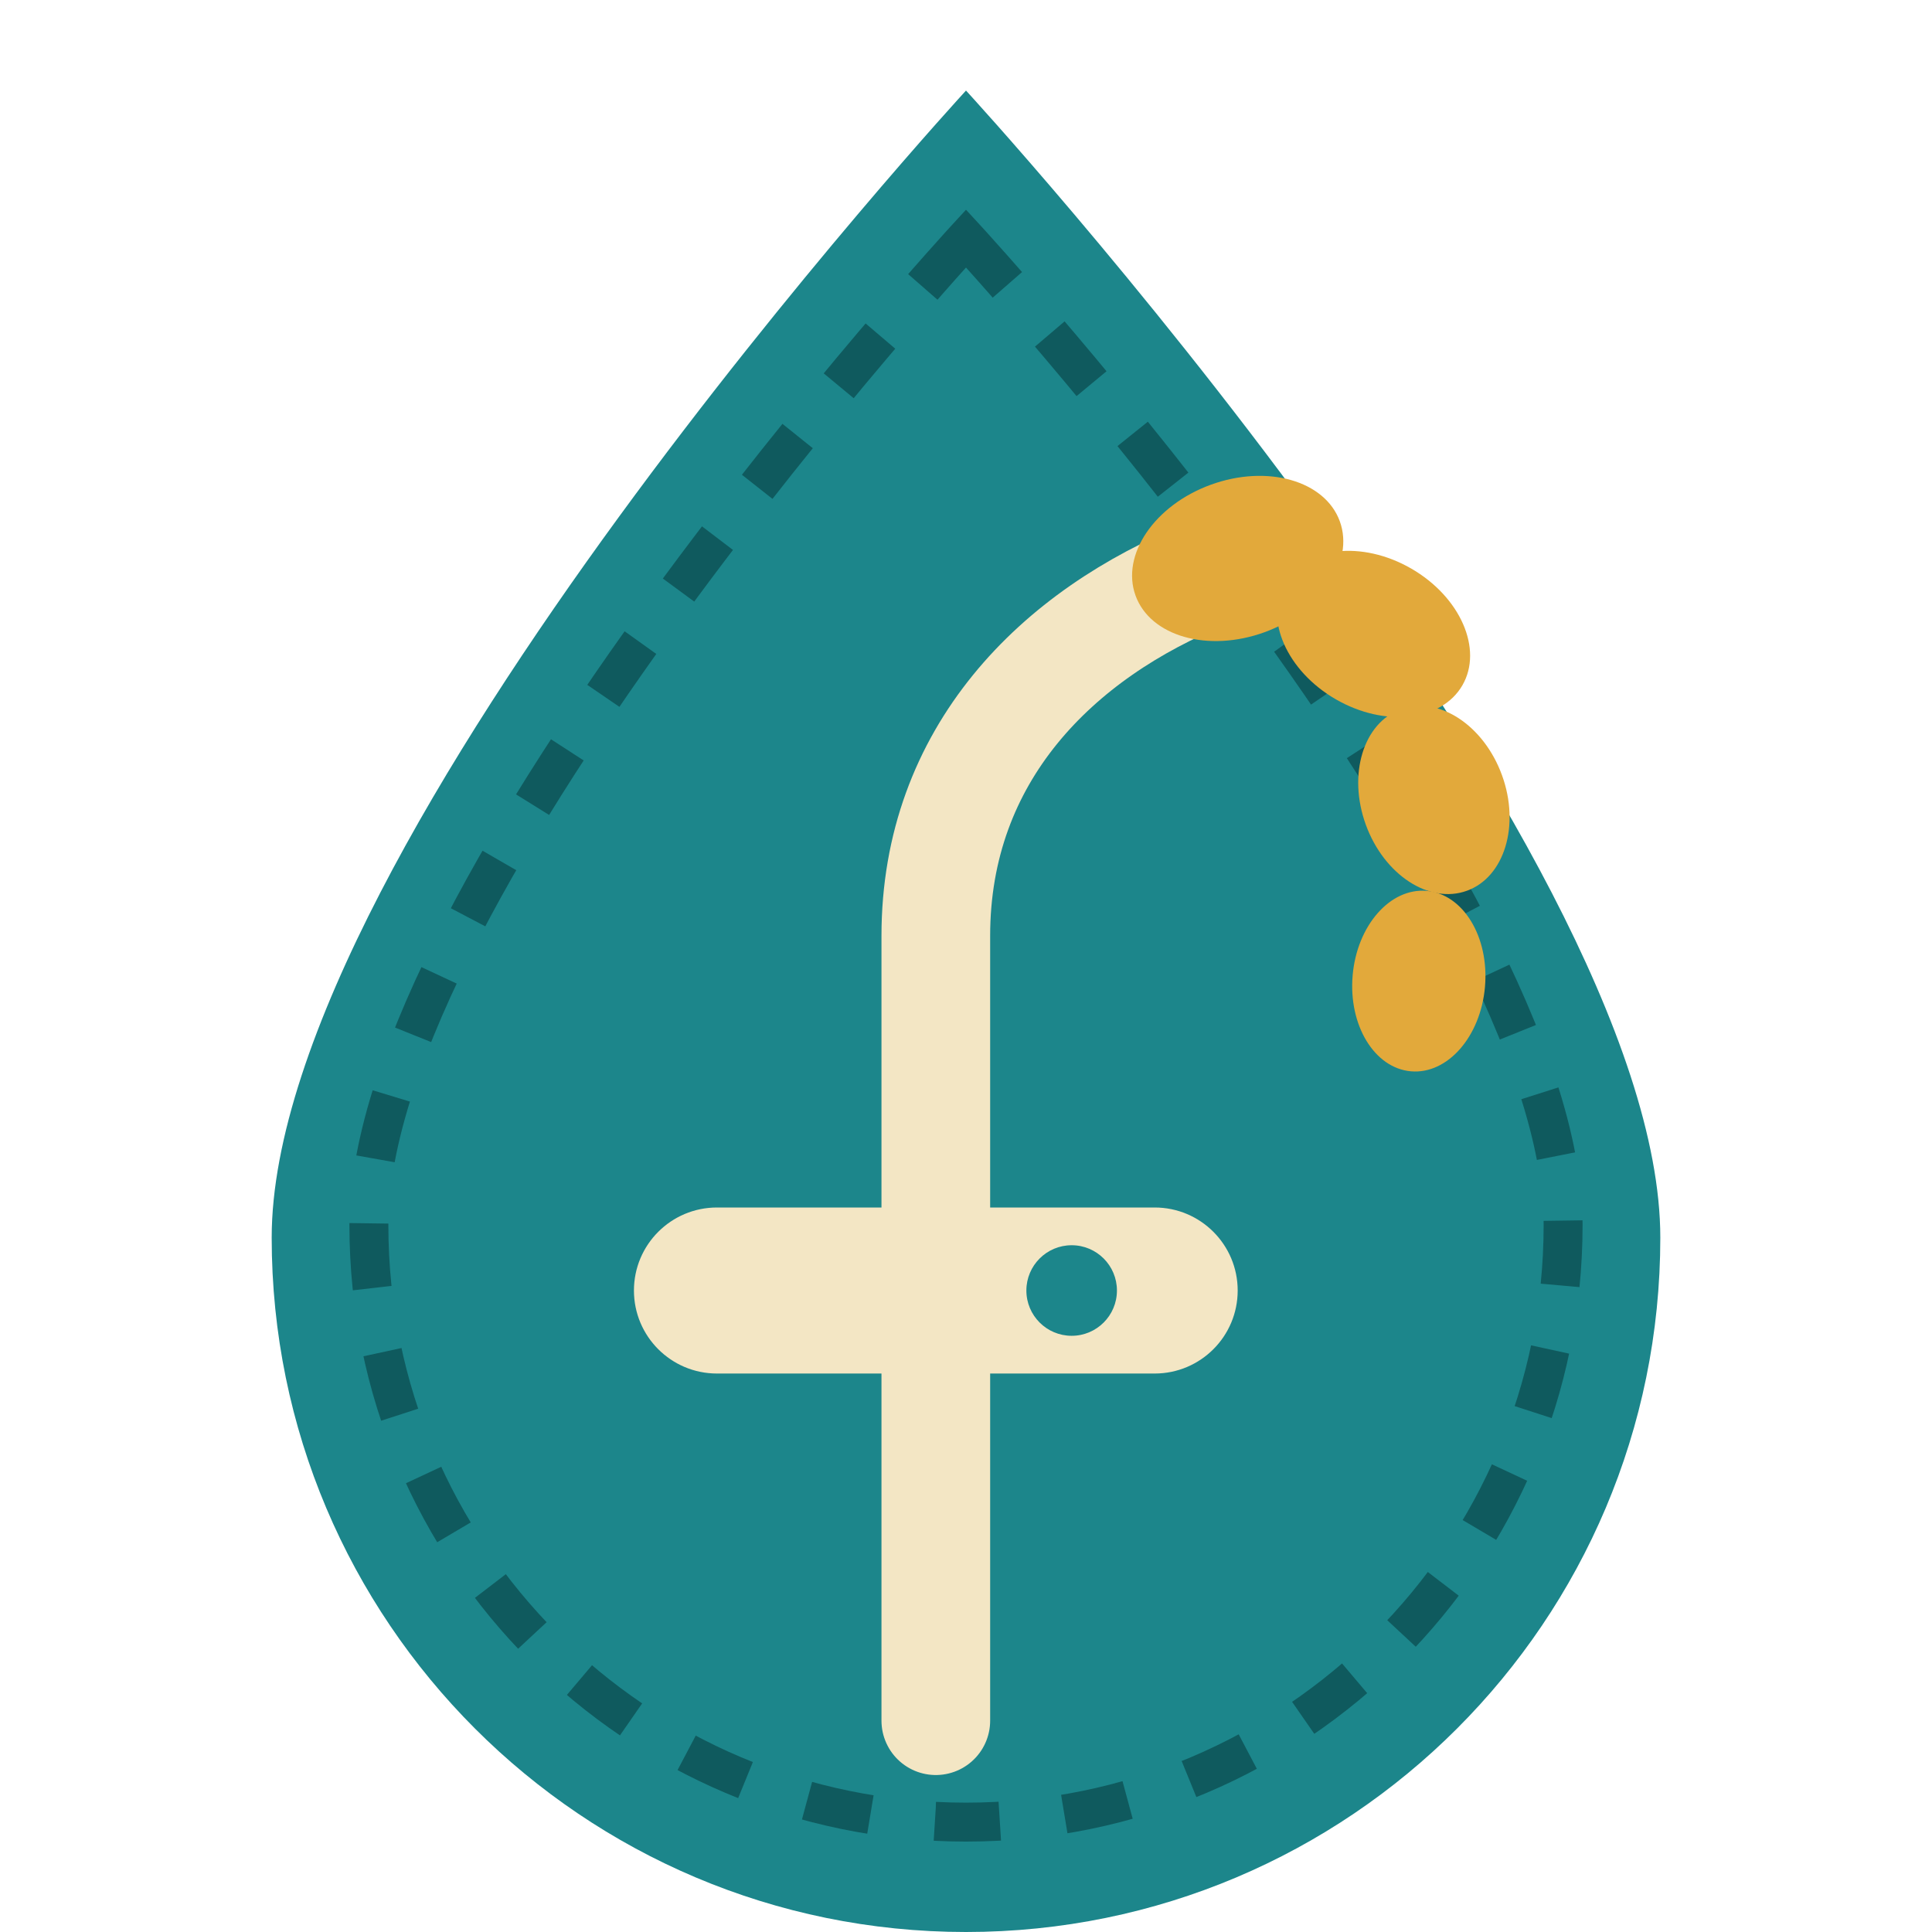
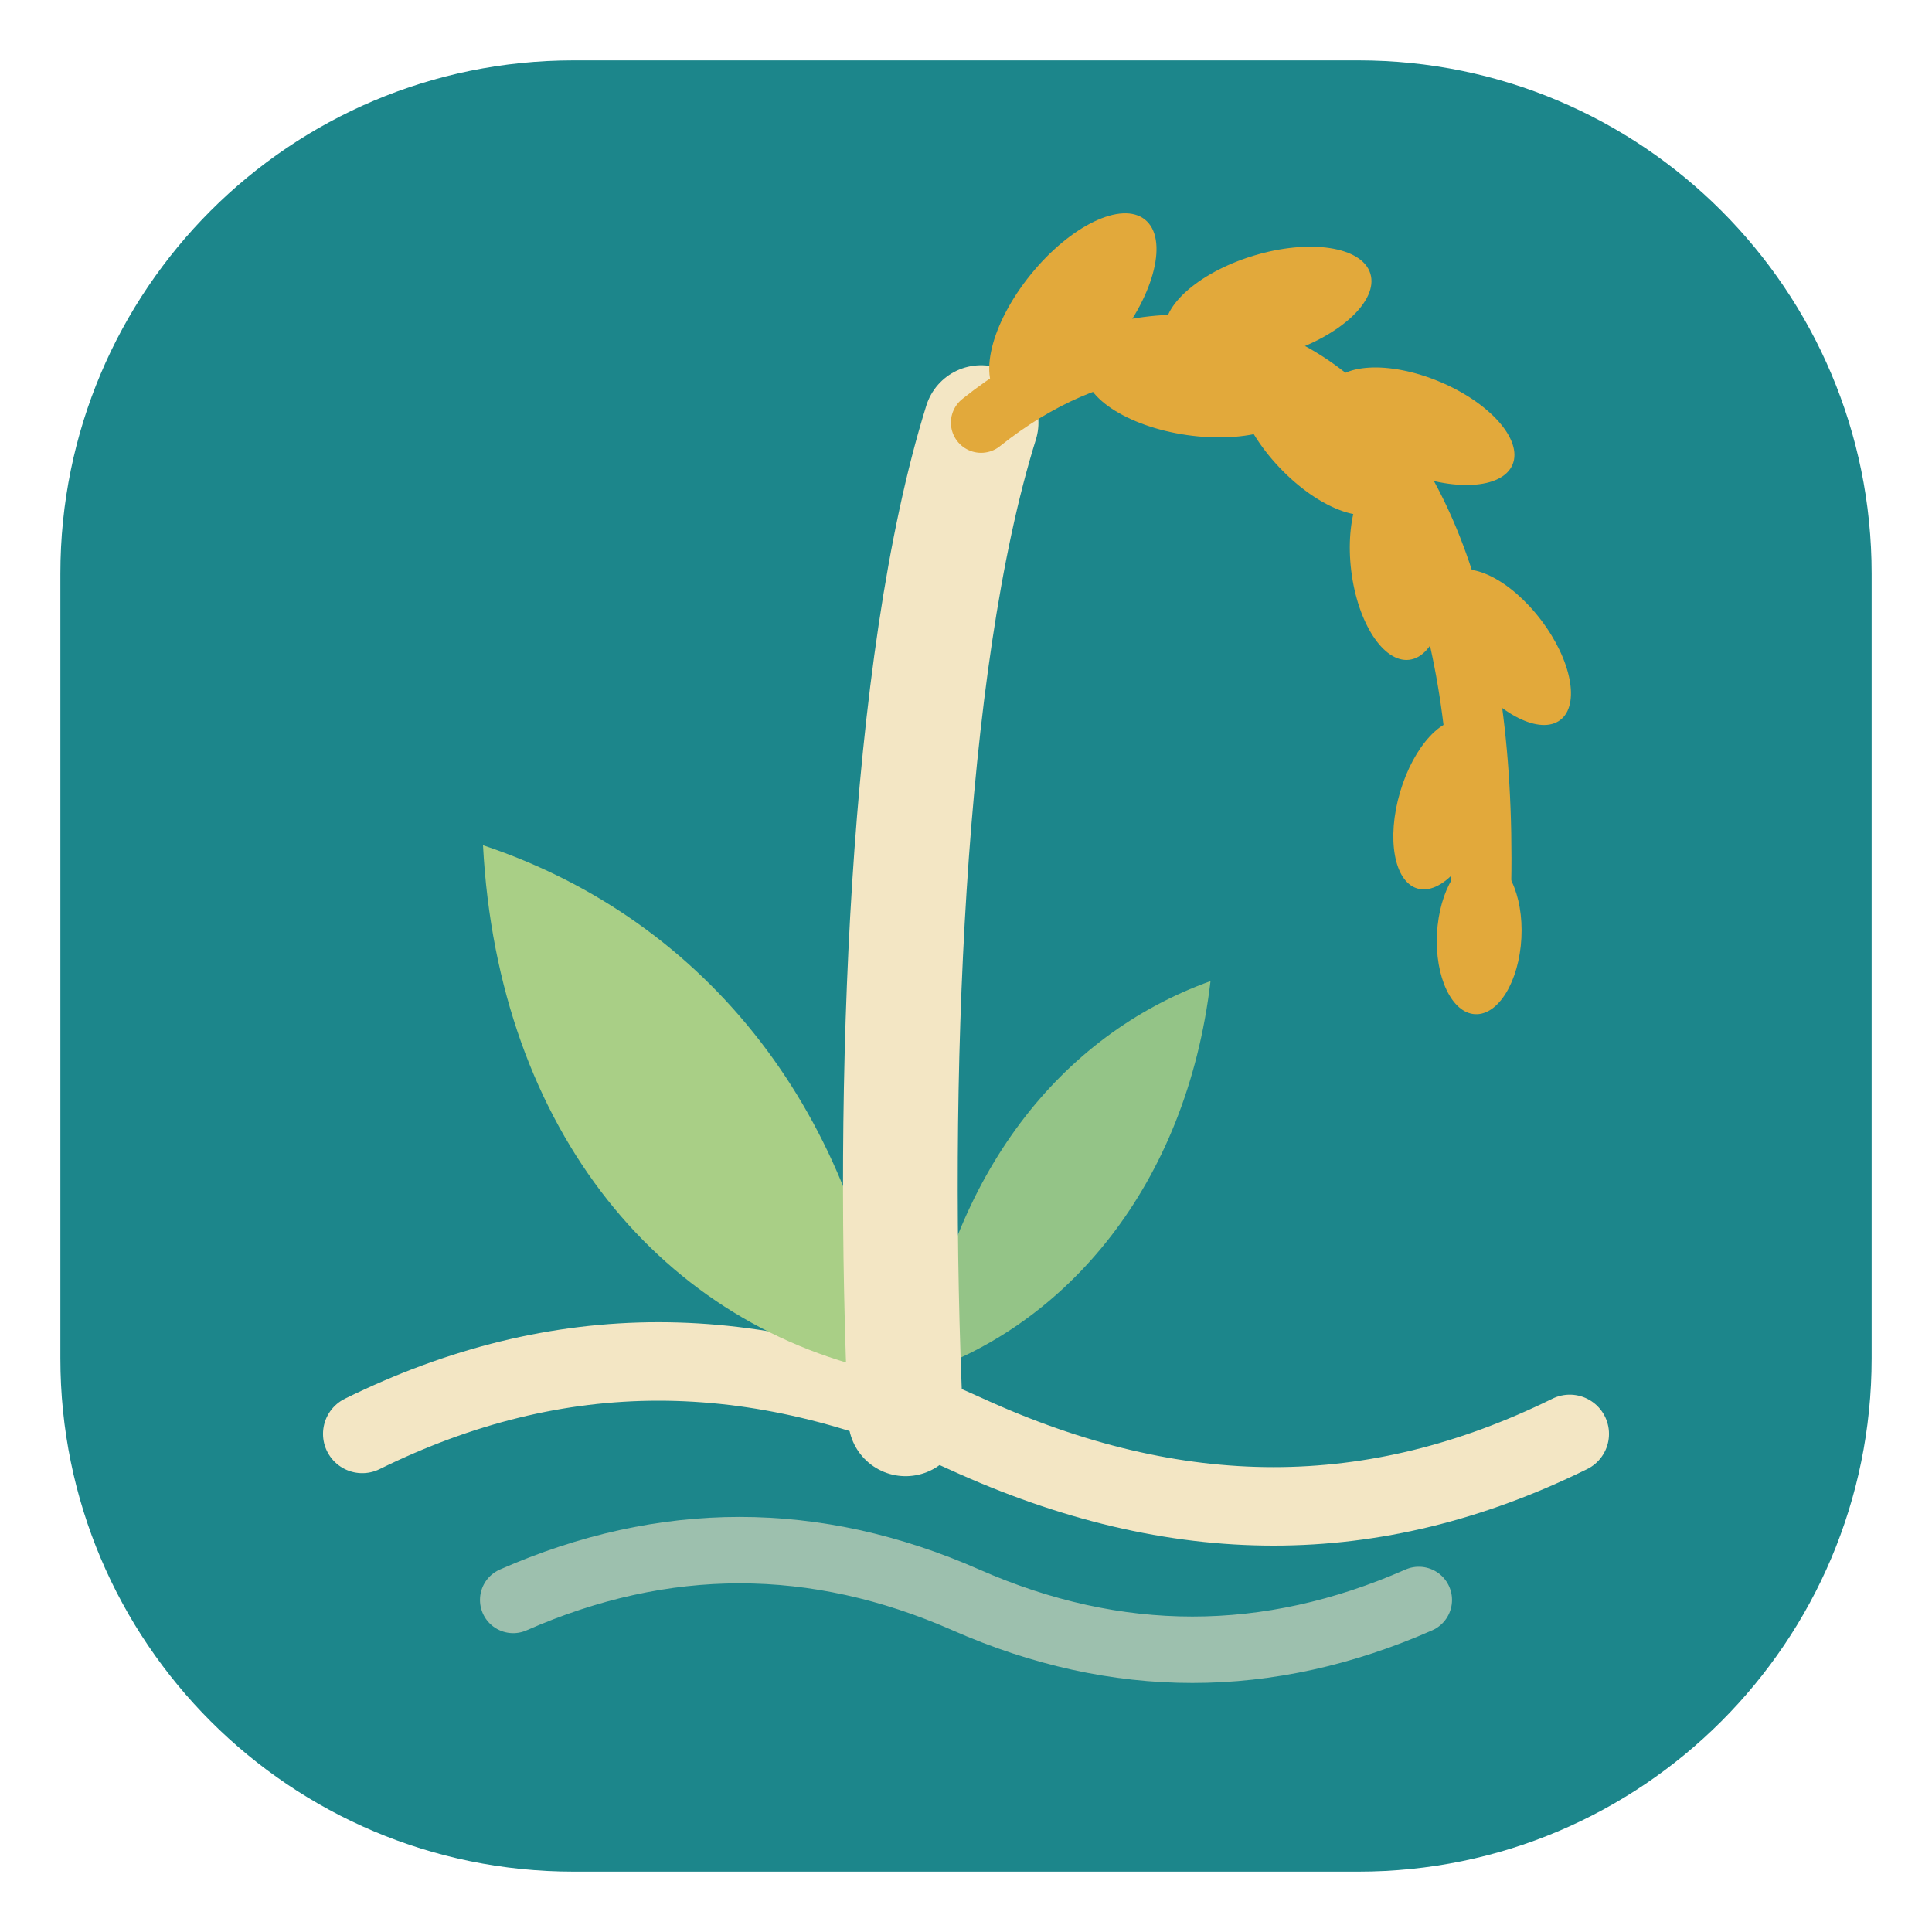
<svg xmlns="http://www.w3.org/2000/svg" viewBox="0 0 64 64" role="img" aria-label="Jagapadi">
-   <path d="M32 3C32 3 9 28 9 41a23 23 0 0 0 46 0C55 28 32 3 32 3Z" fill="#1c868b" />
-   <path d="M32 3C32 3 9 28 9 41a23 23 0 0 0 46 0C55 28 32 3 32 3Z" fill="none" stroke="#0f5a5e" stroke-width="1.5" stroke-dasharray="2.5 2.5" transform="translate(32 38) scale(.86) translate(-32 -38)" />
-   <path d="M31 57V31c0-6 4-10 9-12" fill="none" stroke="#f3e6c4" stroke-width="3.6" stroke-linecap="round" />
+   <rect x="2" y="2" width="60" height="60" rx="17" fill="#1c868b" />
+   <path d="M12 47.5c6.5-3.2 13-3.2 20 0s13.5 3.2 20 0" fill="none" stroke="#f3e6c4" stroke-width="2.6" stroke-linecap="round" />
+   <path d="M17 53c5-2.2 10-2.2 15 0s10 2.2 15 0" fill="none" stroke="#f3e6c4" stroke-opacity=".6" stroke-width="2.2" stroke-linecap="round" />
+   <path d="M29.5 45.5C22 44 16.5 37.5 16 28c7.5 2.5 12.5 9 13.5 17.5Z" fill="#a9cf86" />
+   <path d="M30.5 45.5c4.8-1.6 8.8-6.2 9.6-13-5 1.8-8.6 6.4-9.6 13Z" fill="#a9cf86" opacity=".85" />
+   <path d="M30 47C29.5 36 30 22 32.5 14" fill="none" stroke="#f3e6c4" stroke-width="3.8" stroke-linecap="round" />
+   <path d="M32.5 14C40 8 50 12 49 31" fill="none" stroke="#e2a93b" stroke-width="2" stroke-linecap="round" />
  <g fill="#e2a93b">
-     <ellipse cx="41" cy="18.5" rx="3.6" ry="2.6" transform="rotate(-20 41 18.5)" />
-     <ellipse cx="45.5" cy="21" rx="3.4" ry="2.5" transform="rotate(30 45.5 21)" />
-     <ellipse cx="47.5" cy="26.5" rx="3.2" ry="2.4" transform="rotate(70 47.5 26.5)" />
-     <ellipse cx="47" cy="32.5" rx="3" ry="2.2" transform="rotate(95 47 32.5)" />
+     <ellipse cx="35.54" cy="10.23" rx="3.80" ry="1.80" transform="rotate(-51.0 35.54 10.23)" />
+     <ellipse cx="39.57" cy="12.68" rx="3.67" ry="1.75" transform="rotate(8.2 39.57 12.68)" />
+     <ellipse cx="42.01" cy="10.10" rx="3.54" ry="1.70" transform="rotate(-17.0 42.01 10.10)" />
+     <ellipse cx="43.57" cy="14.34" rx="3.41" ry="1.65" transform="rotate(46.7 43.57 14.34)" />
+     <ellipse cx="47.07" cy="14.12" rx="3.29" ry="1.60" transform="rotate(22.7 47.07 14.12)" />
+     <ellipse cx="46.30" cy="18.72" rx="3.16" ry="1.55" transform="rotate(83.0 46.30 18.72)" />
+     <ellipse cx="49.85" cy="21.44" rx="3.03" ry="1.50" transform="rotate(52.7 49.85 21.44)" />
+     <ellipse cx="47.77" cy="26.65" rx="2.90" ry="1.45" transform="rotate(106.4 47.77 26.65)" />
+     <ellipse cx="49.00" cy="31.00" rx="2.60" ry="1.40" transform="rotate(93.0 49.00 31.00)" />
  </g>
-   <rect x="21" y="40" width="20" height="5.5" rx="2.75" fill="#f3e6c4" />
-   <circle cx="35.5" cy="42.75" r="1.5" fill="#1c868b" />
</svg>
